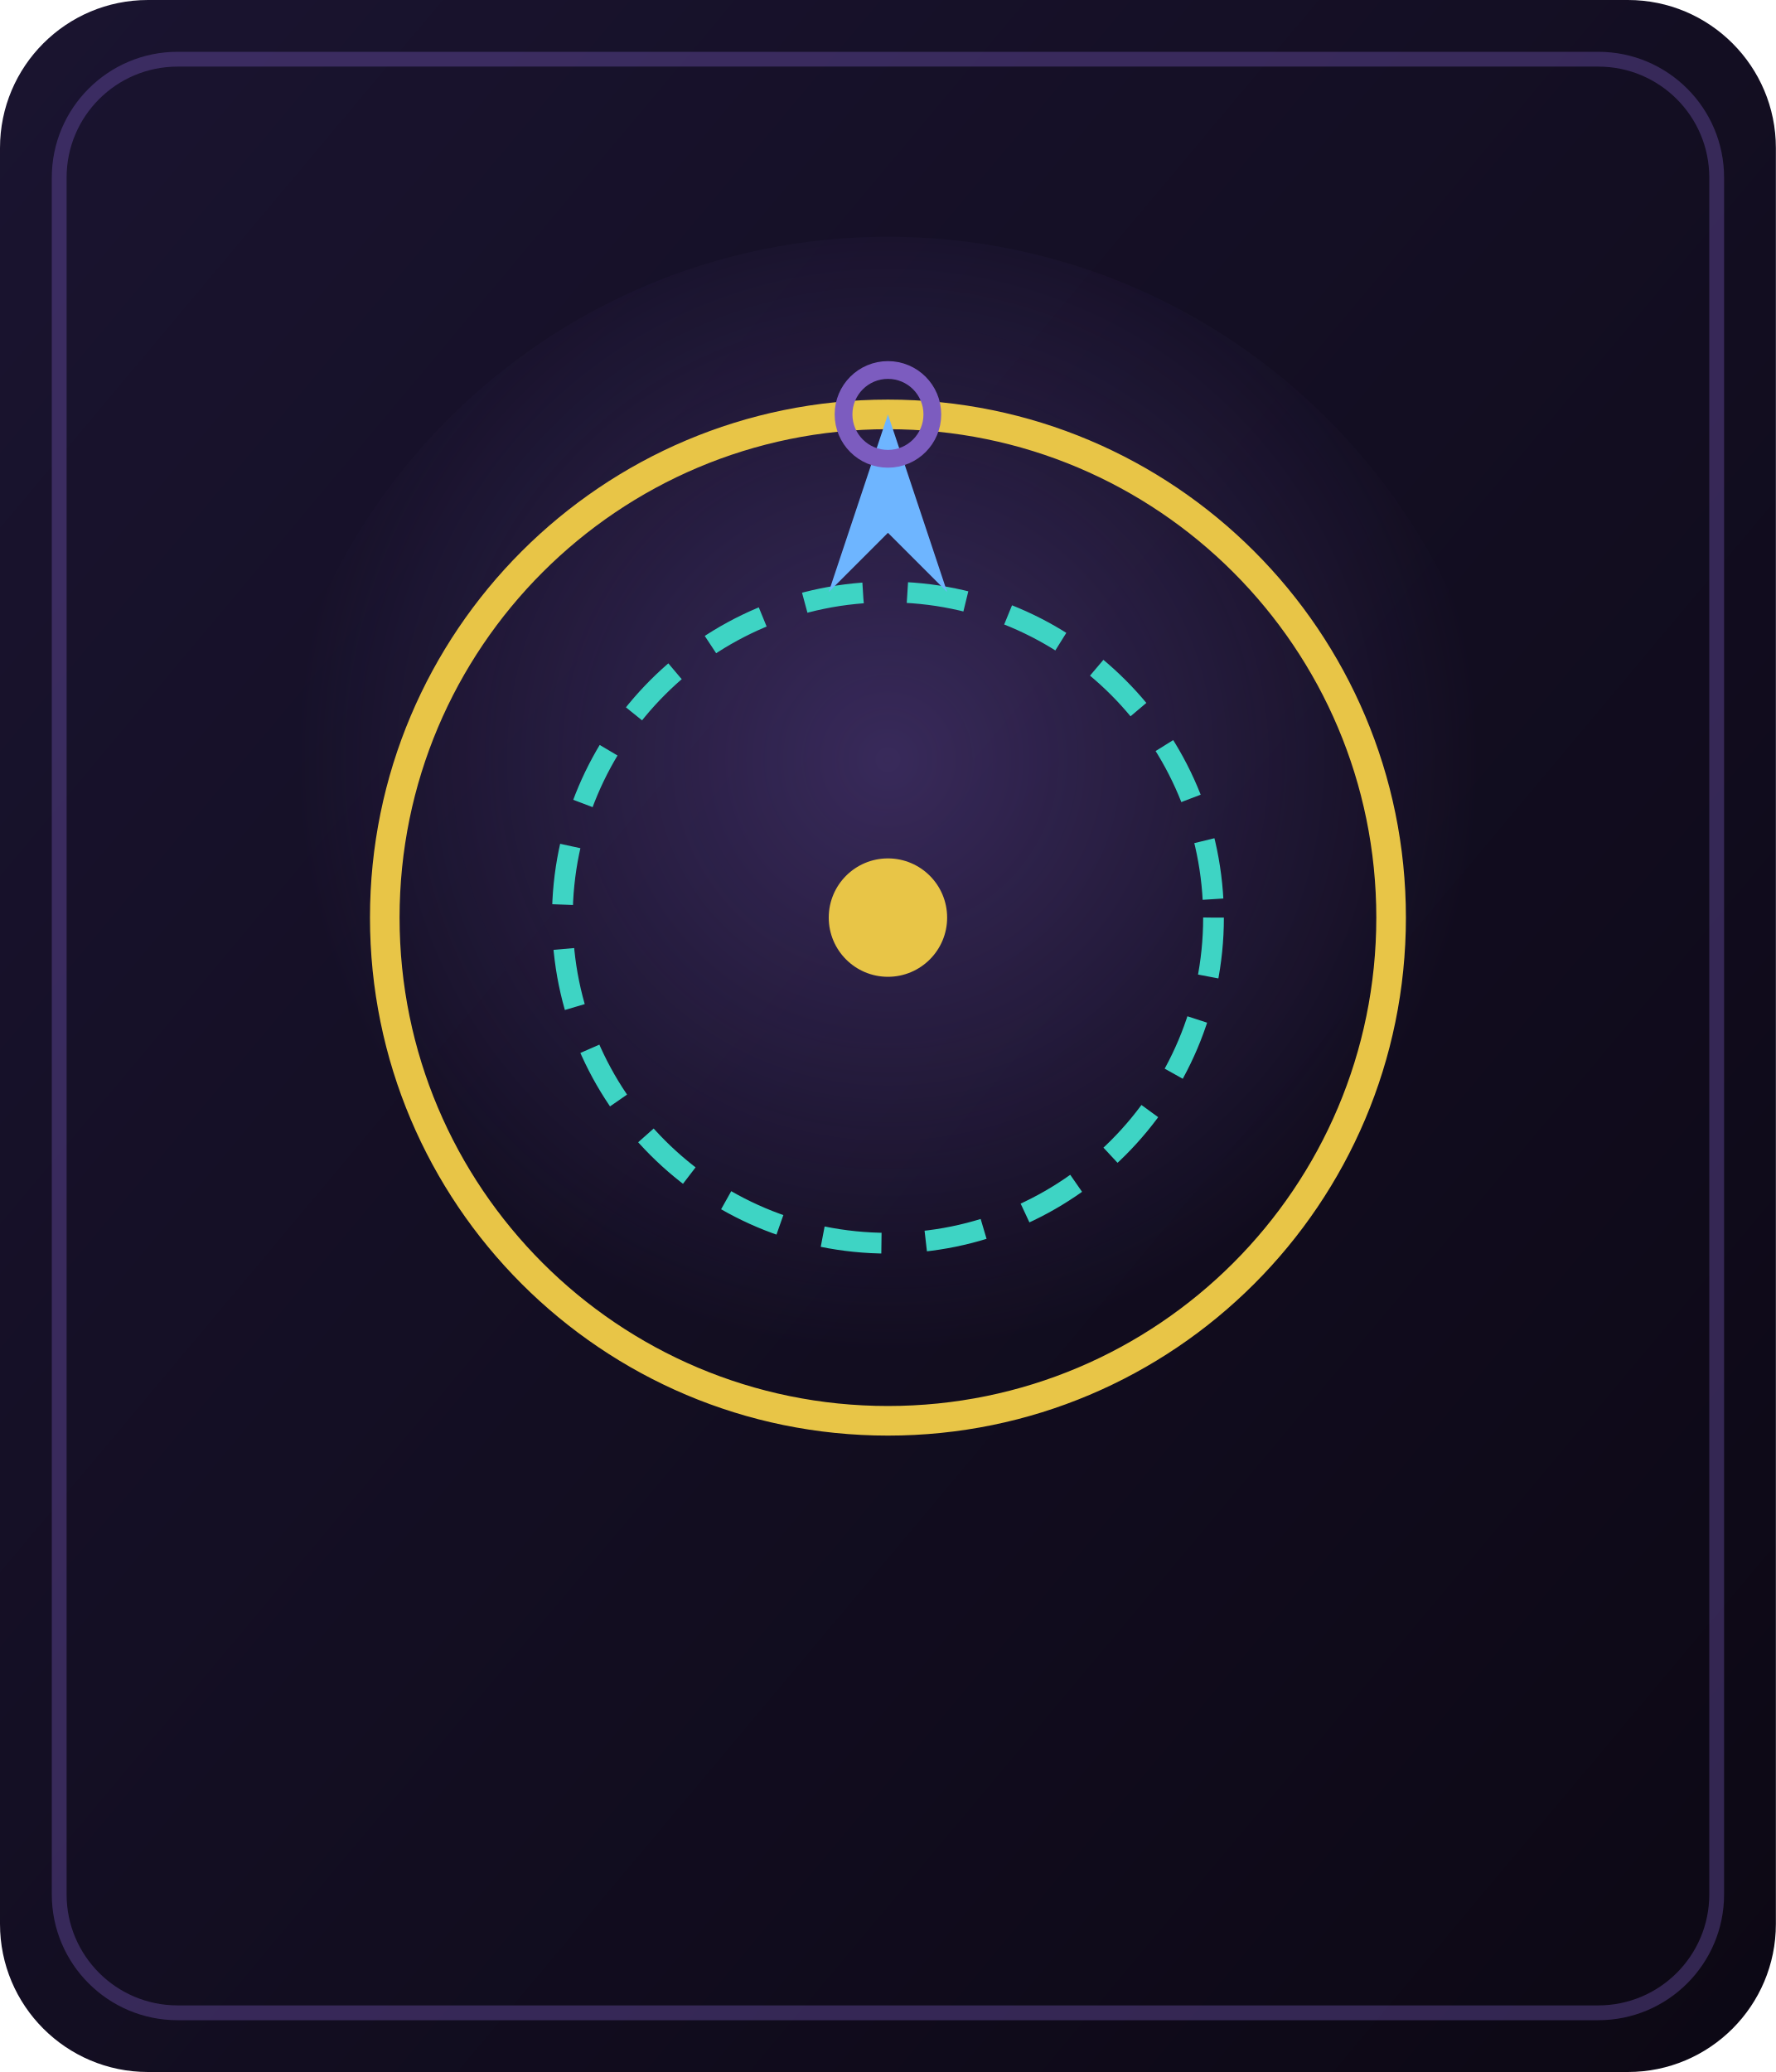
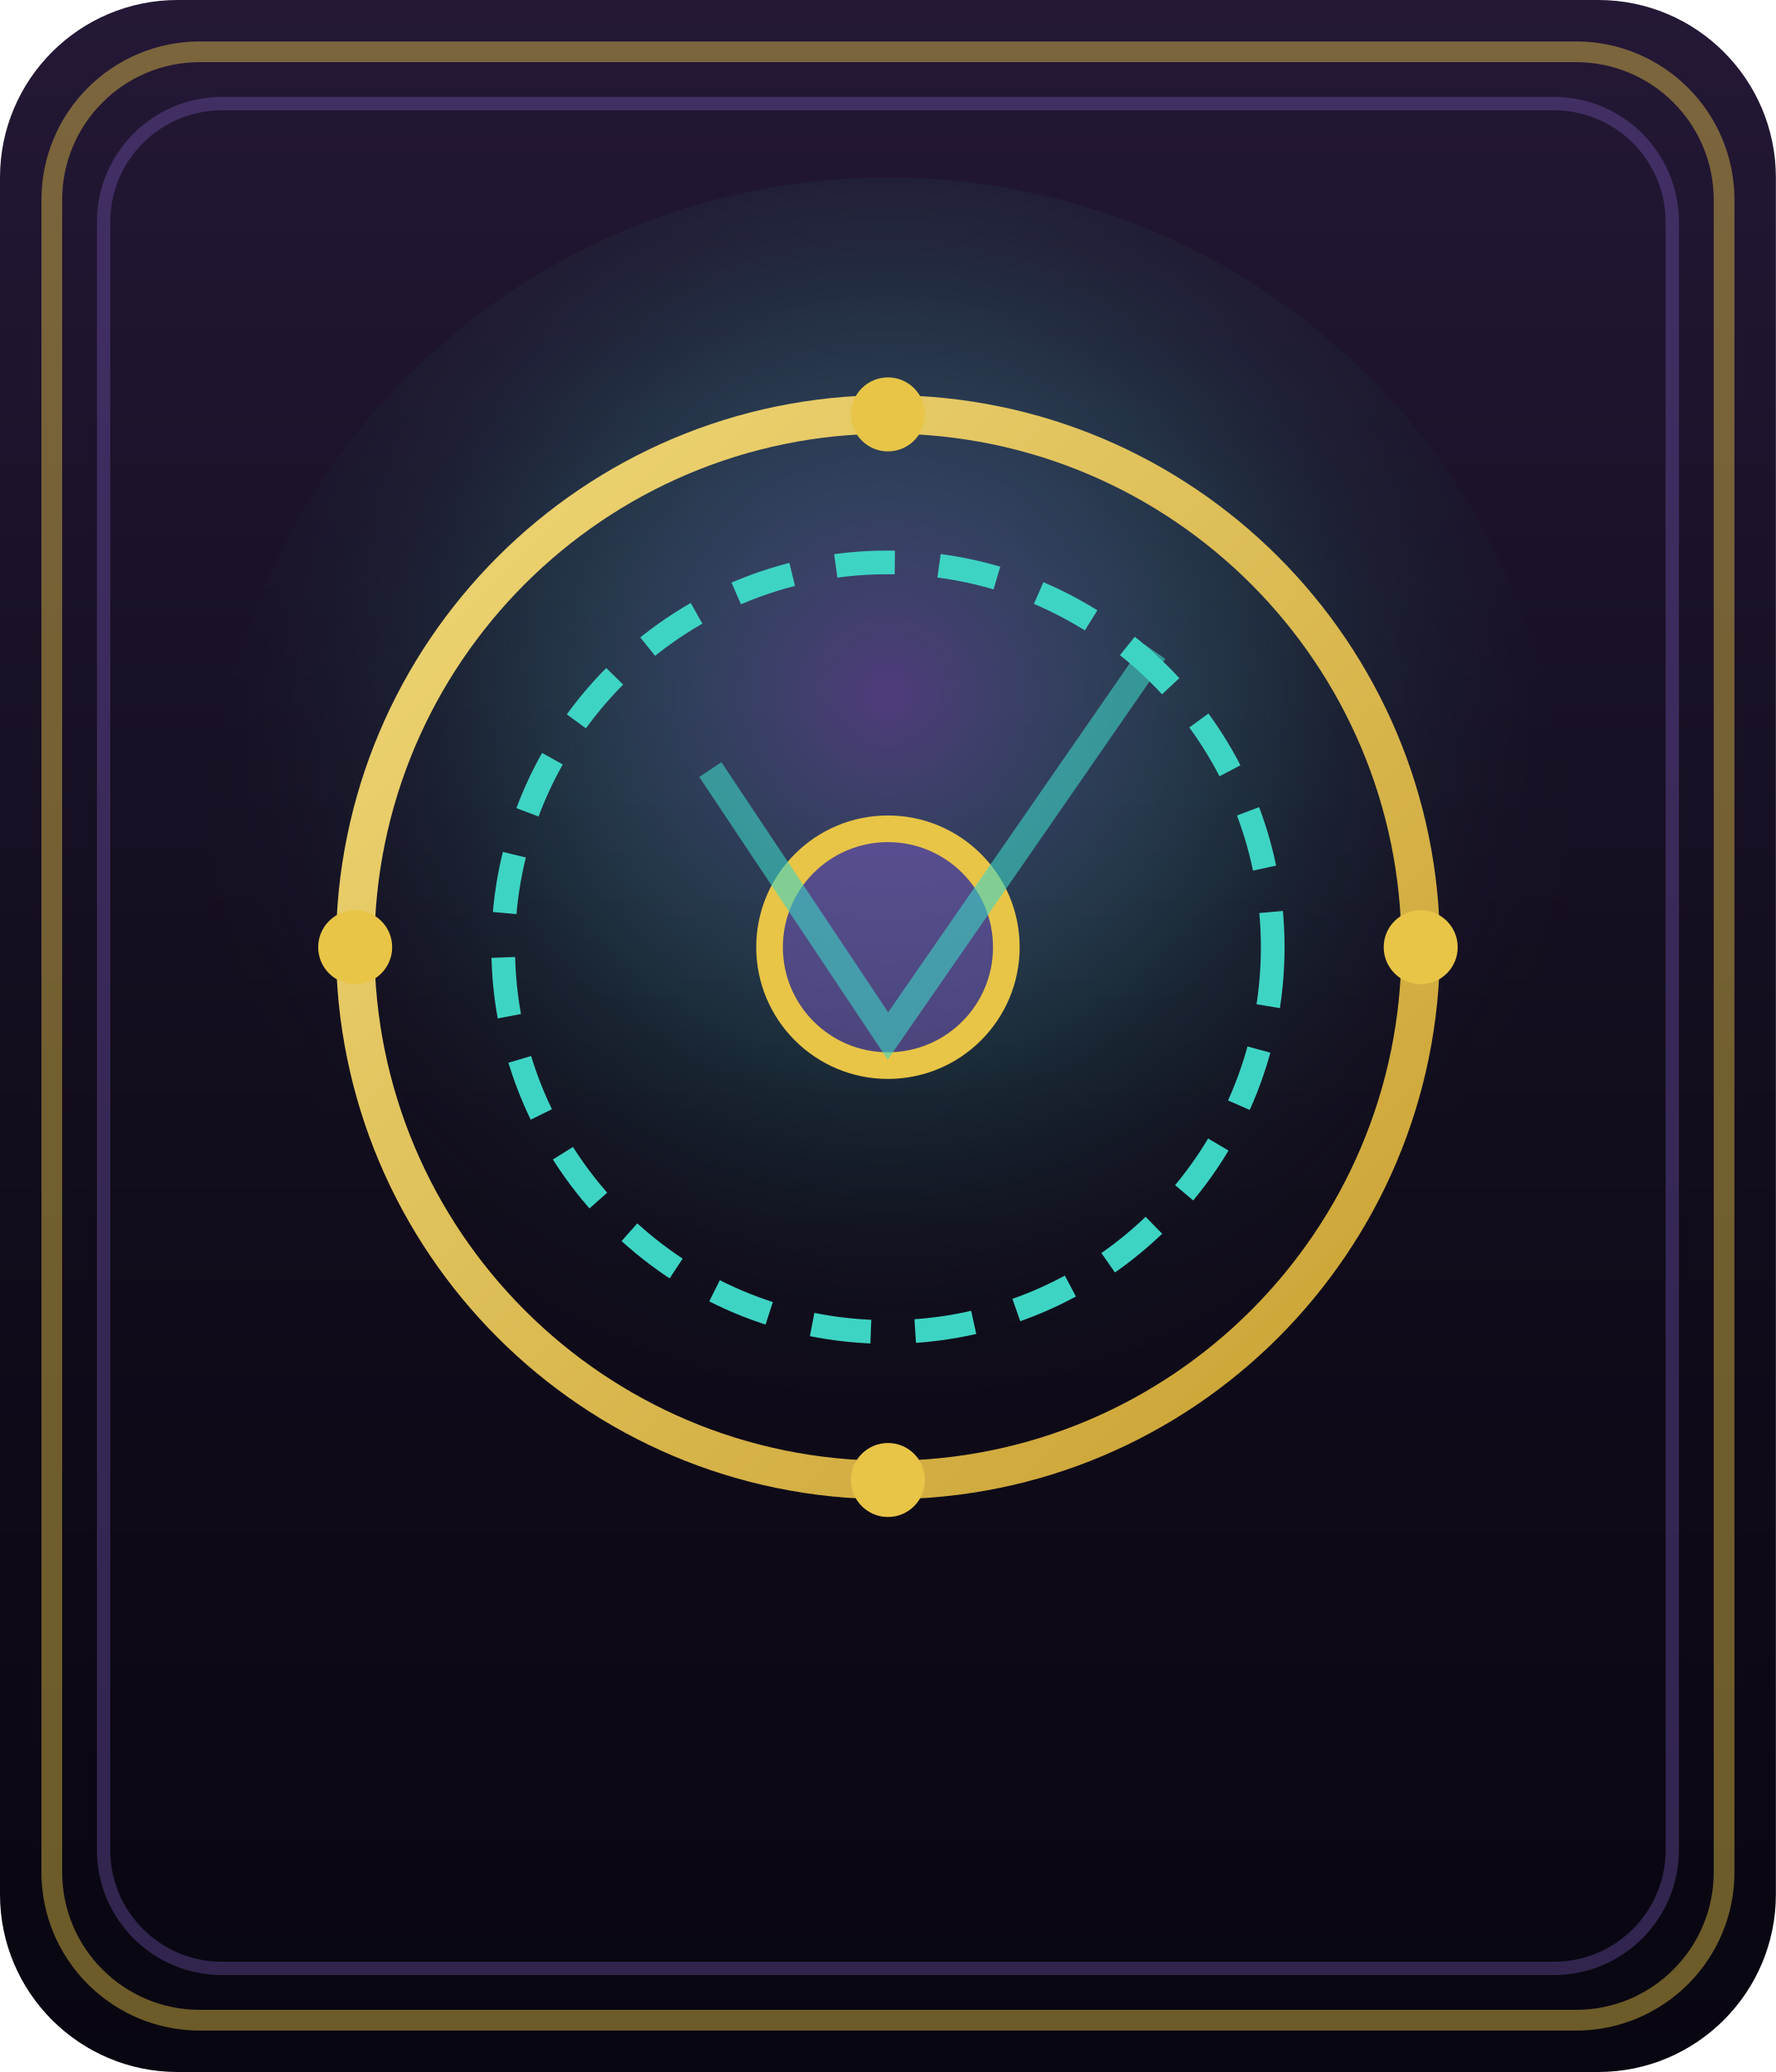
<svg xmlns="http://www.w3.org/2000/svg" viewBox="0 0 120 140" role="img" aria-label="Kreisziehen">
  <defs>
-     <linearGradient id="bg13" x1="0" y1="0" x2="1" y2="1">
-       <stop offset="0%" stop-color="#1a1430" />
-       <stop offset="100%" stop-color="#0c0814" />
+     <linearGradient id="bg13" x1="0" y1="0" x2="0" y2="1">
+       <stop offset="0%" stop-color="#241836" />
+       <stop offset="55%" stop-color="#120c1c" />
+       <stop offset="100%" stop-color="#080610" />
    </linearGradient>
-     <radialGradient id="glow13" cx="50%" cy="42%" r="48%">
-       <stop offset="0%" stop-color="#7c5cbf" stop-opacity="0.35" />
-       <stop offset="100%" stop-color="#7c5cbf" stop-opacity="0" />
+     <radialGradient id="glow13" cx="50%" cy="38%" r="55%">
+       <stop offset="0%" stop-color="#7c5cbf" stop-opacity="0.55" />
+       <stop offset="55%" stop-color="#3ed4c4" stop-opacity="0.12" />
+       <stop offset="100%" stop-color="#000" stop-opacity="0" />
    </radialGradient>
+     <linearGradient id="gold13" x1="0" y1="0" x2="1" y2="1">
+       <stop offset="0%" stop-color="#f0d878" />
+       <stop offset="100%" stop-color="#c9a030" />
+     </linearGradient>
  </defs>
-   <rect width="120" height="140" rx="10" fill="url(#bg13)" />
-   <rect x="4" y="4" width="112" height="132" rx="8" fill="none" stroke="#7c5cbf" stroke-opacity="0.35" stroke-width="1" />
-   <circle cx="60" cy="58" r="42" fill="url(#glow13)" />
-   <circle cx="60" cy="62" r="34" fill="none" stroke="#e8c547" stroke-width="2" />
-   <circle cx="60" cy="62" r="22" fill="none" stroke="#3ed4c4" stroke-width="1.4" stroke-dasharray="4 3" />
-   <circle cx="60" cy="62" r="4" fill="#e8c547" />
-   <path d="M60 28 L64 40 L60 36 L56 40 Z" fill="#6eb5ff" />
-   <circle cx="60" cy="28" r="3" fill="none" stroke="#7c5cbf" stroke-width="1.2" />
+   <rect width="120" height="140" rx="12" fill="url(#bg13)" />
+   <rect x="3.5" y="3.5" width="113" height="133" rx="10" fill="none" stroke="#e8c547" stroke-opacity="0.45" stroke-width="1.4" />
+   <rect x="7" y="7" width="106" height="126" rx="8" fill="none" stroke="#7c5cbf" stroke-opacity="0.35" stroke-width="0.9" />
+   <circle cx="60" cy="58" r="46" fill="url(#glow13)" />
+   <circle cx="60" cy="64" r="36" fill="none" stroke="url(#gold13)" stroke-width="2.6" />
+   <circle cx="60" cy="64" r="26" fill="none" stroke="#3ed4c4" stroke-width="1.6" stroke-dasharray="4 3" />
+   <circle cx="60" cy="64" r="8" fill="#7c5cbf" fill-opacity="0.5" stroke="#e8c547" stroke-width="1.8" />
+   <g fill="#e8c547">
+     <circle cx="60" cy="28" r="2.5" />
+     <circle cx="60" cy="100" r="2.5" />
+     <circle cx="24" cy="64" r="2.5" />
+     <circle cx="96" cy="64" r="2.5" />
+   </g>
+   <path d="M48 52 L60 70 L78 44" fill="none" stroke="#3ed4c4" stroke-width="1.8" opacity="0.6" />
</svg>
